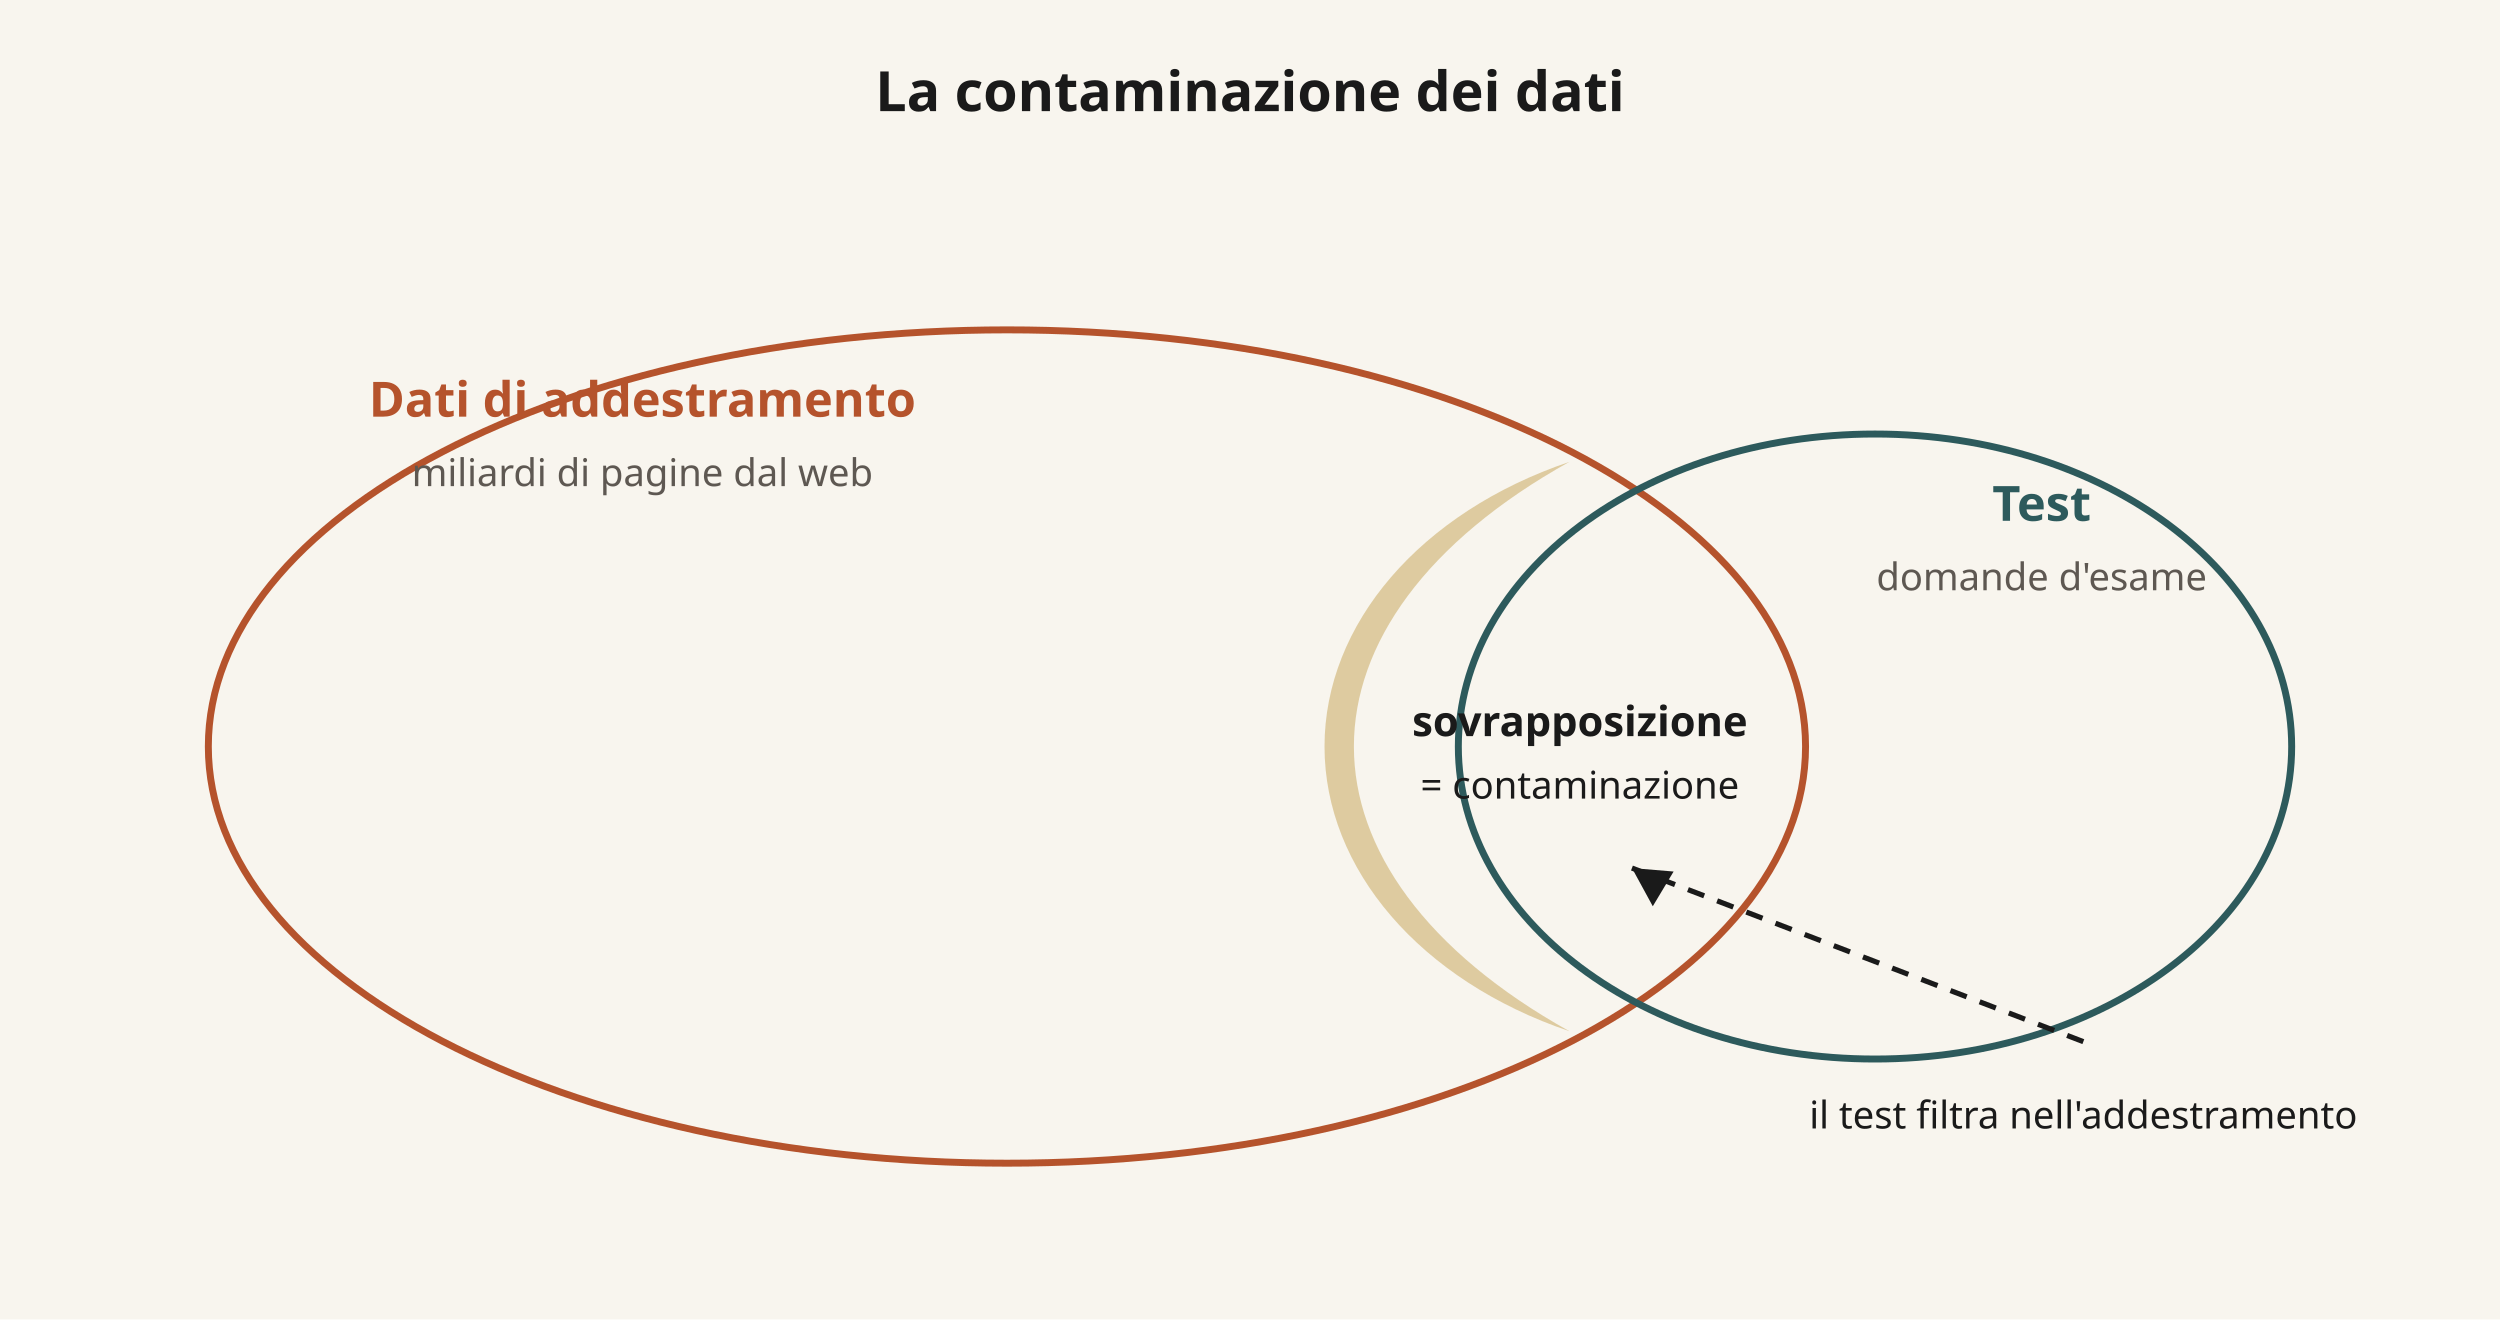
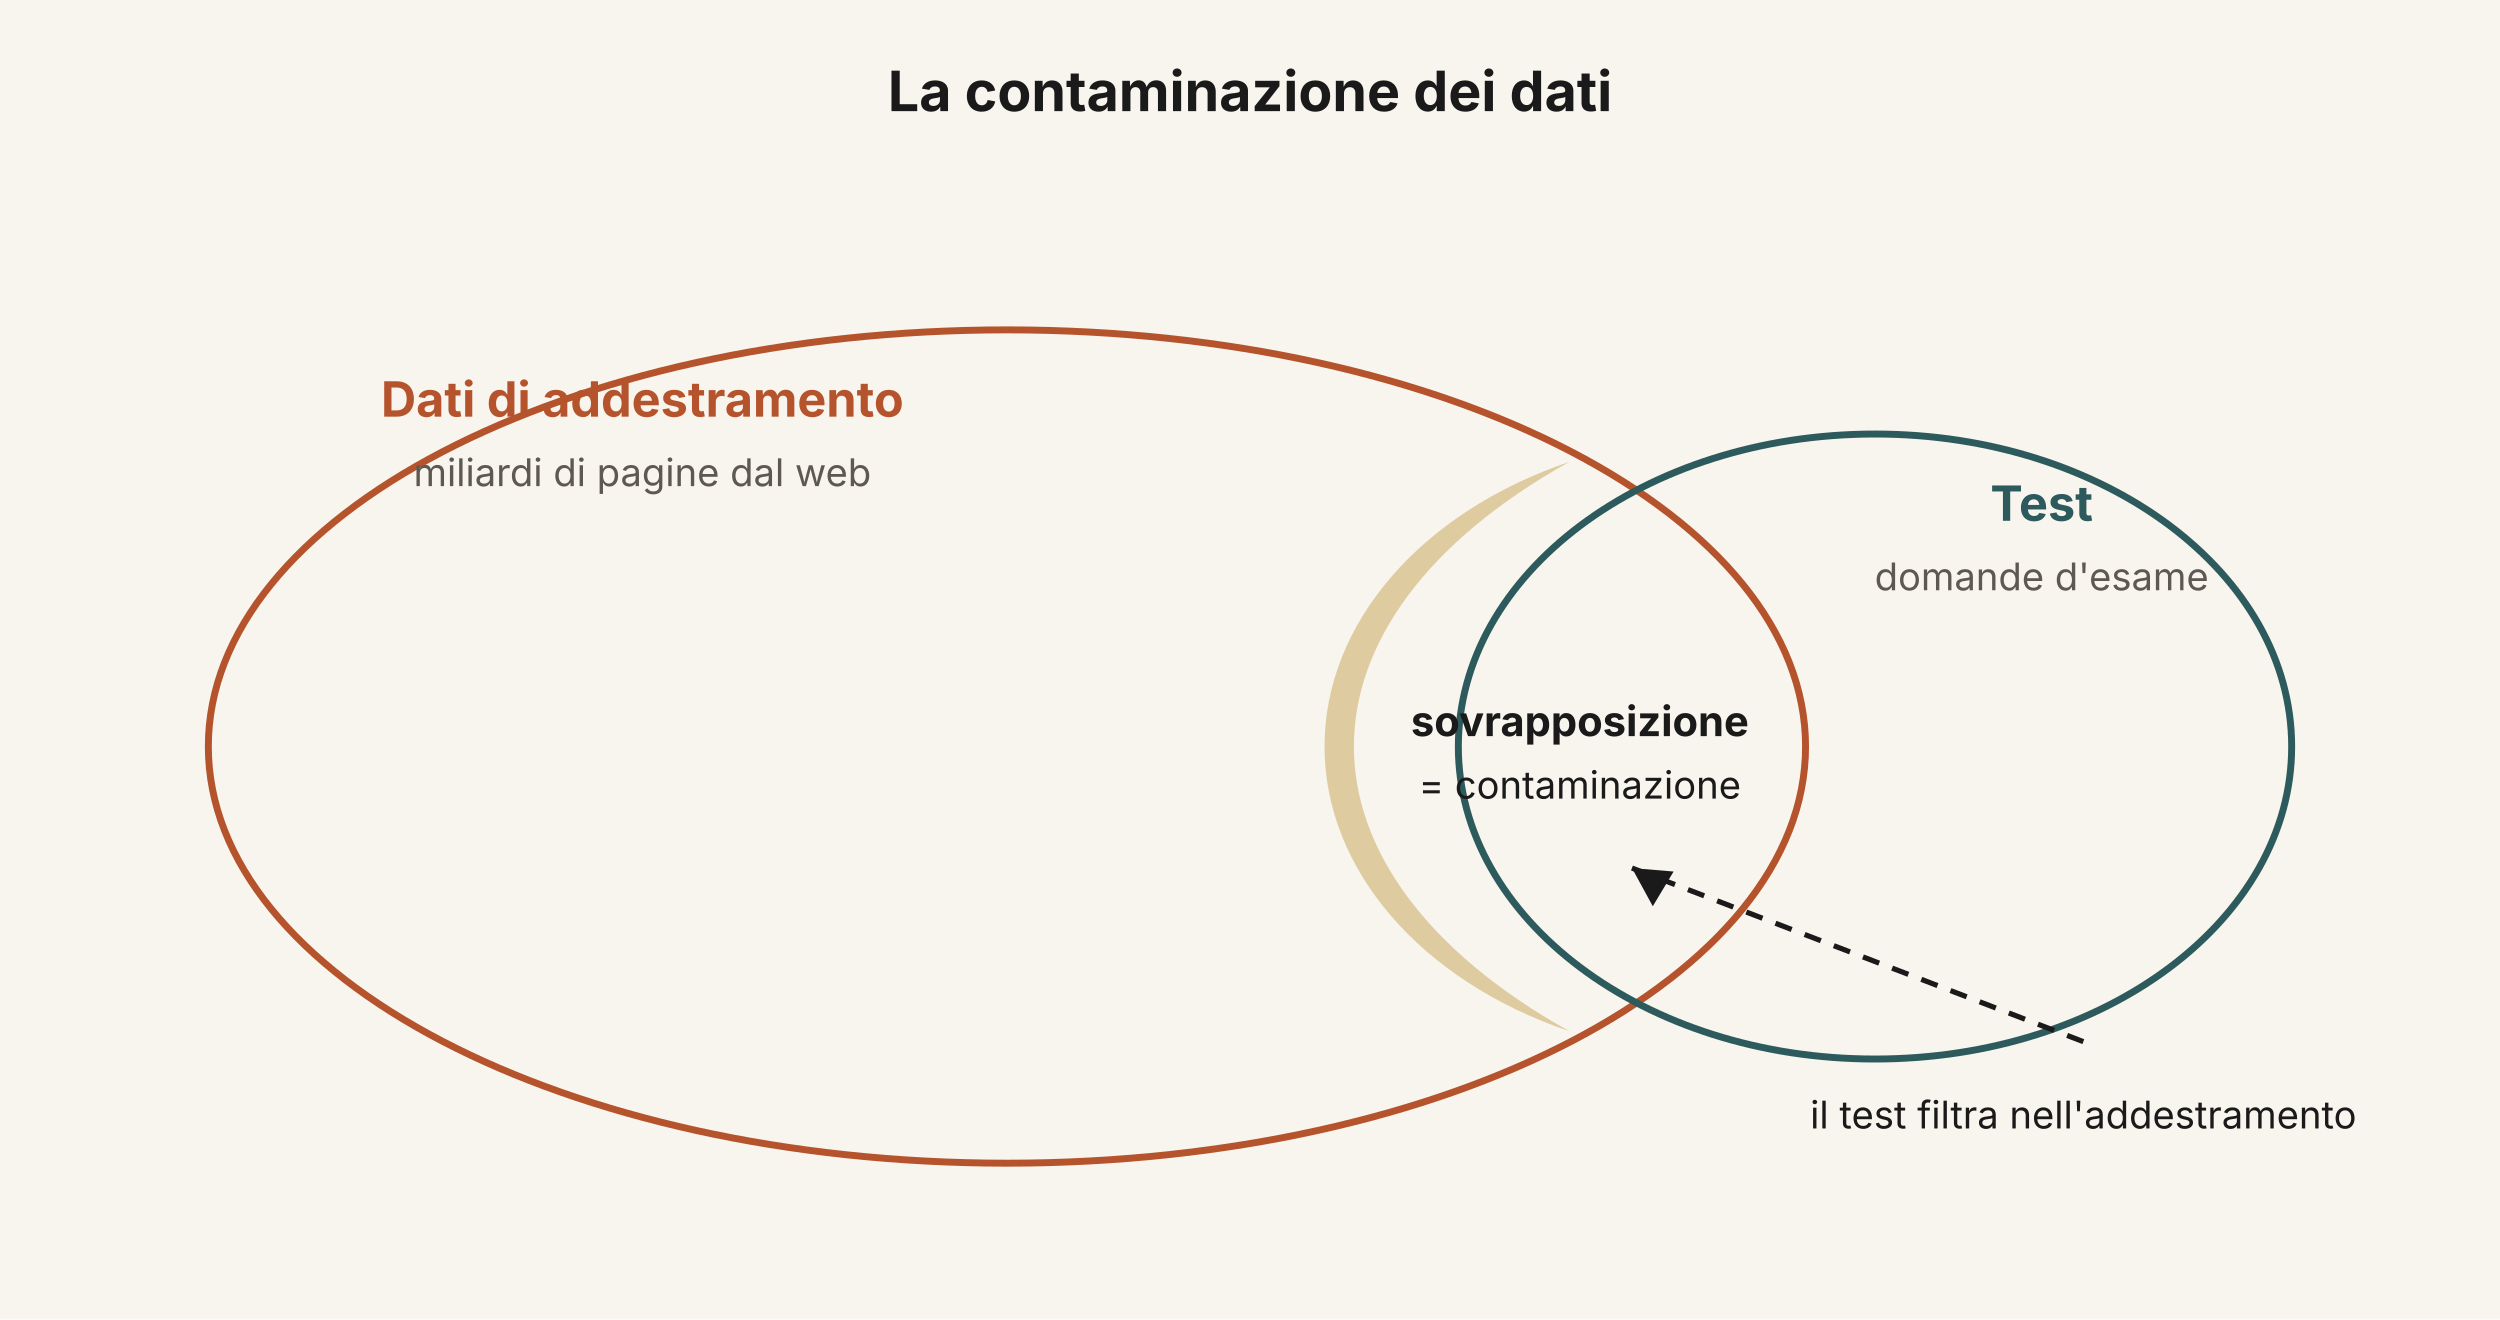
<svg xmlns="http://www.w3.org/2000/svg" viewBox="0 0 720 380" width="100%" role="img" aria-label="Diagramma della contaminazione: un grande insieme di dati di addestramento e un piccolo insieme di test si sovrappongono; le domande del test filtrano dentro l'addestramento nella zona di sovrapposizione">
  <rect x="0" y="0" width="720" height="380" fill="#F8F5EE" />
-   <text x="360" y="32" text-anchor="middle" font-family="sans-serif" font-size="16" font-weight="bold" fill="#1A1A1A">La contaminazione dei dati</text>
+   <text x="360" y="32" text-anchor="middle" font-family="Inter, system-ui, sans-serif" font-size="16" font-weight="bold" fill="#1A1A1A">La contaminazione dei dati</text>
  <ellipse cx="290" cy="215" rx="230" ry="120" fill="none" stroke="#B5532C" stroke-width="2" />
-   <text x="185" y="120" text-anchor="middle" font-family="sans-serif" font-size="14" font-weight="bold" fill="#B5532C">Dati di addestramento</text>
-   <text x="185" y="140" text-anchor="middle" font-family="sans-serif" font-size="11" fill="#5E5852">miliardi di pagine dal web</text>
+   <text x="185" y="120" text-anchor="middle" font-family="Inter, system-ui, sans-serif" font-size="14" font-weight="bold" fill="#B5532C">Dati di addestramento</text>
+   <text x="185" y="140" text-anchor="middle" font-family="Inter, system-ui, sans-serif" font-size="11" fill="#5E5852">miliardi di pagine dal web</text>
  <ellipse cx="540" cy="215" rx="120" ry="90" fill="none" stroke="#2D5A5C" stroke-width="2" />
-   <text x="588" y="150" text-anchor="middle" font-family="sans-serif" font-size="14" font-weight="bold" fill="#2D5A5C">Test</text>
-   <text x="588" y="170" text-anchor="middle" font-family="sans-serif" font-size="11" fill="#5E5852">domande d'esame</text>
+   <text x="588" y="150" text-anchor="middle" font-family="Inter, system-ui, sans-serif" font-size="14" font-weight="bold" fill="#2D5A5C">Test</text>
+   <text x="588" y="170" text-anchor="middle" font-family="Inter, system-ui, sans-serif" font-size="11" fill="#5E5852">domande d'esame</text>
  <path d="M 452 133 A 120 90 0 0 0 452 297 A 230 120 0 0 1 452 133 Z" fill="#C9A961" fill-opacity="0.55" stroke="none" />
-   <text x="455" y="212" text-anchor="middle" font-family="sans-serif" font-size="12" font-weight="bold" fill="#1A1A1A">sovrapposizione</text>
-   <text x="455" y="230" text-anchor="middle" font-family="sans-serif" font-size="11" fill="#1A1A1A">= contaminazione</text>
+   <text x="455" y="212" text-anchor="middle" font-family="Inter, system-ui, sans-serif" font-size="12" font-weight="bold" fill="#1A1A1A">sovrapposizione</text>
+   <text x="455" y="230" text-anchor="middle" font-family="Inter, system-ui, sans-serif" font-size="11" fill="#1A1A1A">= contaminazione</text>
  <line x1="600" y1="300" x2="470" y2="250" stroke="#1A1A1A" stroke-width="1.5" stroke-dasharray="5 4" />
  <polygon points="470,250 482,251 476,261" fill="#1A1A1A" />
-   <text x="600" y="325" text-anchor="middle" font-family="sans-serif" font-size="11" fill="#1A1A1A">il test filtra nell'addestramento</text>
+   <text x="600" y="325" text-anchor="middle" font-family="Inter, system-ui, sans-serif" font-size="11" fill="#1A1A1A">il test filtra nell'addestramento</text>
</svg>
